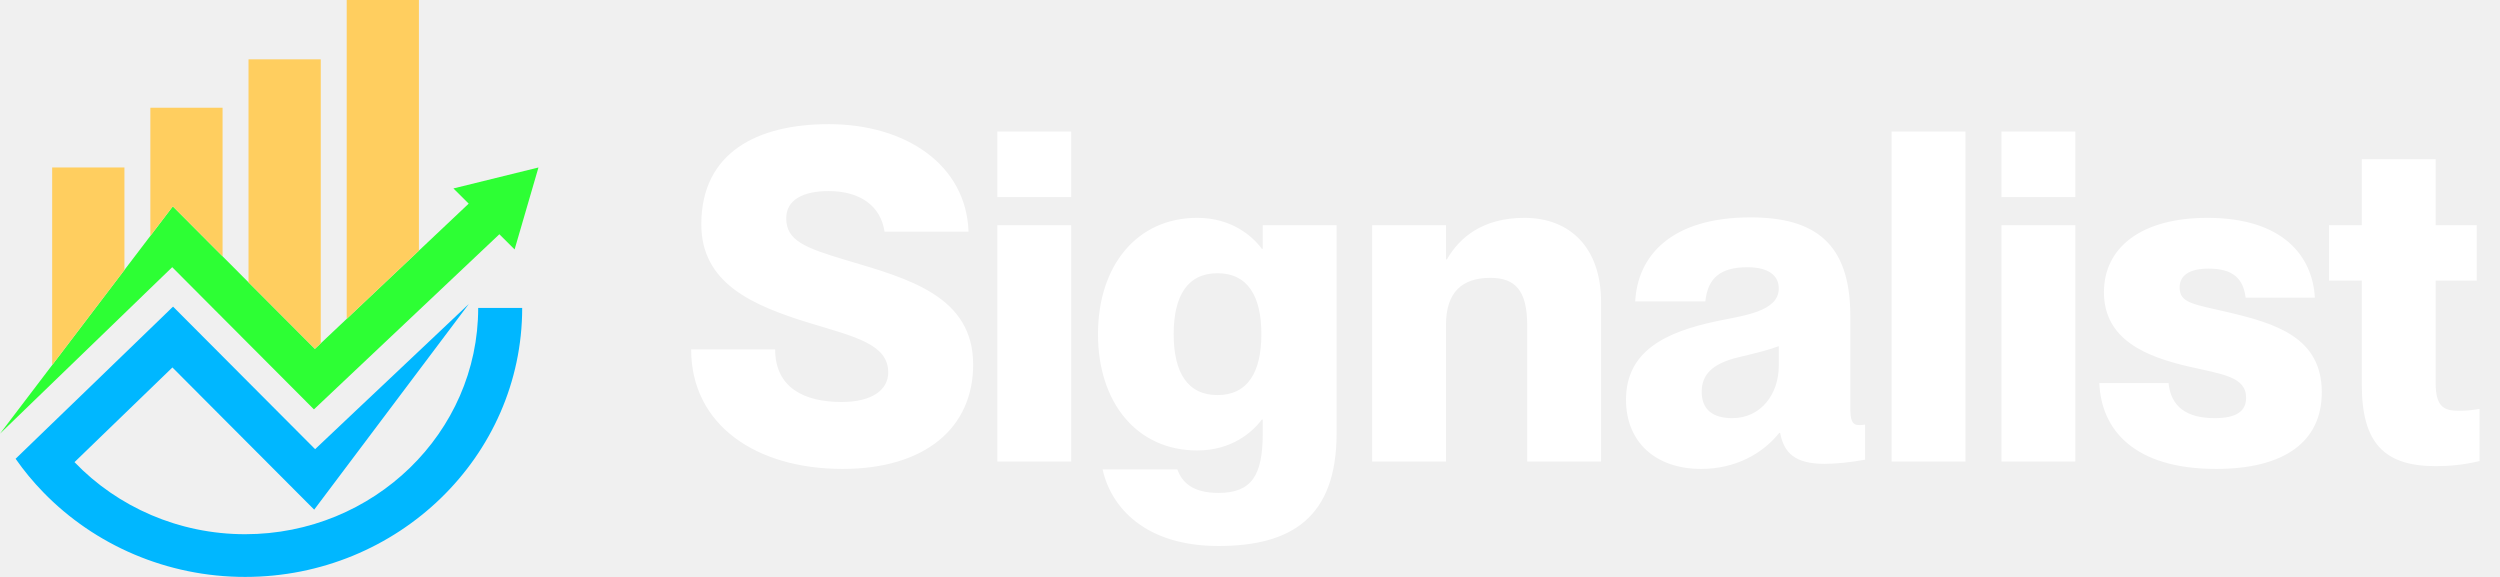
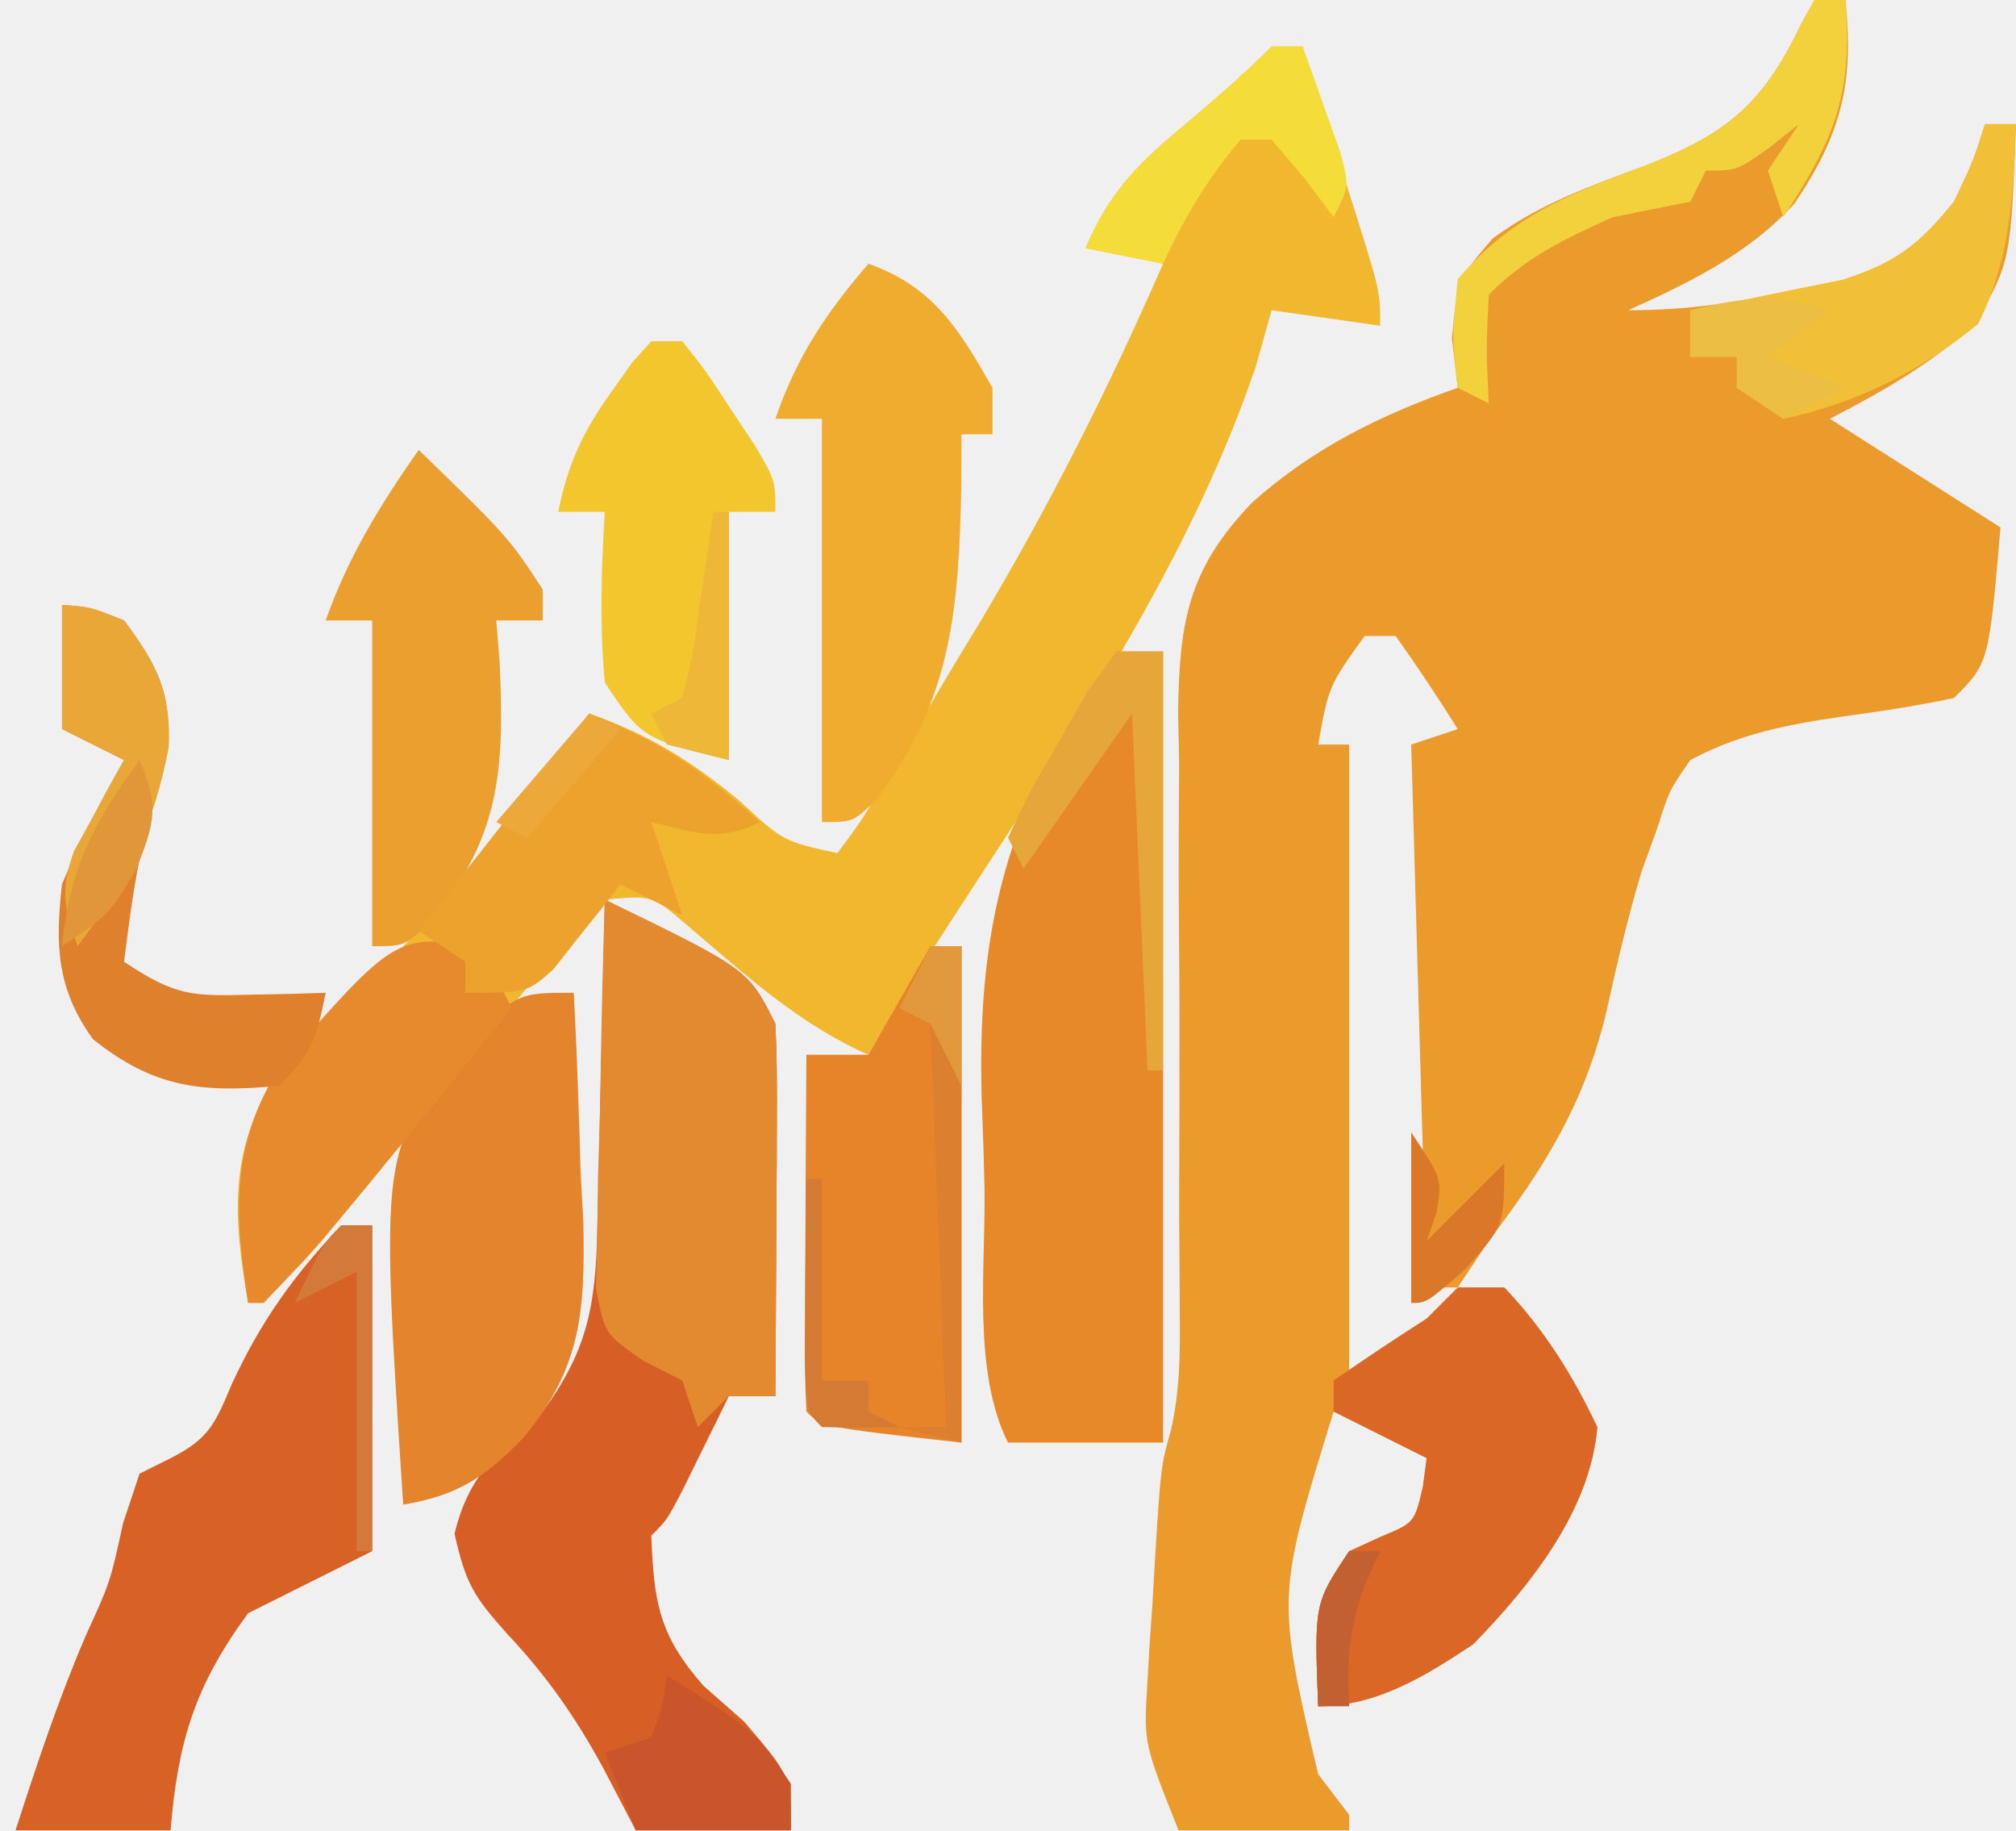
- <svg xmlns="http://www.w3.org/2000/svg" width="130" height="30" viewBox="0 0 130 30" fill="none">
-   <path d="M28 8.709L26.759 12.971L25.967 12.181L21.784 16.132L18.781 18.968L16.325 21.287L14.013 18.968L12.923 17.875L11.574 16.521L11.169 16.116L8.955 13.893L8.104 14.715L7.819 14.99L6.47 16.296L5.117 17.604L3.724 18.95L3.705 18.968L1.711 20.895L0 22.55L2.724 18.968L6.47 14.039L7.819 12.266L8.986 10.73L11.574 13.328L12.68 14.439L12.923 14.681L16.375 18.142L16.68 17.853L18.029 16.58L18.628 16.014L20.372 14.366L21.784 13.033L24.372 10.589L23.578 9.799L28 8.709Z" fill="#2DFF34" />
-   <path d="M6.47 8.709V14.039L2.724 18.968H2.713V8.709H6.47Z" fill="#FFCE5F" />
-   <path d="M27.154 16.014C27.154 23.726 20.692 30 12.745 30C8.69 30 4.918 28.346 2.252 25.599C1.726 25.059 1.244 24.477 0.811 23.856L2.467 22.256L5.13 19.686L5.871 18.968L6.47 18.39L7.819 17.085L8.117 16.797L8.821 16.116L8.934 16.003L8.936 16.005L8.999 15.945L11.574 18.528L12.693 19.652L16.386 23.357L18.639 21.227L20.385 19.58L21.032 18.968L21.784 18.258L24.383 15.802L16.338 26.502L11.18 21.33L8.966 19.108L8.117 19.928L5.13 22.816L3.874 24.031C6.119 26.37 9.311 27.779 12.745 27.779C19.429 27.779 24.866 22.502 24.866 16.014H27.154V16.014Z" fill="#00B7FF" />
-   <path d="M11.574 5.603V13.328L8.986 10.73L7.819 12.266V5.603H11.574Z" fill="#FFCE5F" />
-   <path d="M16.68 3.086V17.853L16.375 18.142L12.923 14.682V3.086H16.68Z" fill="#FFCE5F" />
-   <path d="M21.784 0V13.033L20.372 14.366L18.628 16.014L18.029 16.58V0H21.784Z" fill="#FFCE5F" />
-   <path d="M43.812 24.384C39.324 24.384 35.94 22.104 35.94 18.168H40.308C40.308 20.16 41.82 20.904 43.764 20.904C45.372 20.904 46.188 20.256 46.188 19.368C46.188 17.904 44.484 17.52 42.108 16.8C39.132 15.888 36.468 14.736 36.468 11.664C36.468 7.92 39.396 6.456 43.092 6.456C47.1 6.456 50.244 8.568 50.364 12.048H45.996C45.804 10.728 44.748 9.936 43.092 9.936C41.796 9.936 40.884 10.368 40.884 11.352C40.884 12.504 41.844 12.888 44.028 13.536C47.268 14.496 50.604 15.408 50.604 18.96C50.604 22.248 48.108 24.384 43.812 24.384ZM55.702 10.248H51.862V6.84H55.702V10.248ZM55.702 24H51.862V11.712H55.702V24ZM65.663 12.936V11.712H69.503V22.536C69.503 26.928 67.127 28.392 63.359 28.392C59.543 28.392 57.767 26.376 57.335 24.408H61.223C61.463 25.08 62.015 25.632 63.359 25.632C65.087 25.632 65.663 24.72 65.663 22.536V21.816H65.615C65.135 22.464 64.055 23.424 62.255 23.424C59.111 23.424 57.095 20.928 57.095 17.376C57.095 13.824 59.111 11.328 62.255 11.328C64.055 11.328 65.135 12.288 65.615 12.936H65.663ZM63.311 20.544C64.871 20.544 65.591 19.368 65.591 17.376C65.591 15.384 64.871 14.208 63.311 14.208C61.751 14.208 61.031 15.384 61.031 17.376C61.031 19.368 61.751 20.544 63.311 20.544ZM79.271 11.328C81.647 11.328 83.255 12.888 83.255 15.696V24H79.415V16.92C79.415 15.072 78.767 14.448 77.495 14.448C76.031 14.448 75.191 15.192 75.191 16.896V24H71.351V11.712H75.191V13.488H75.239C75.887 12.36 77.087 11.328 79.271 11.328ZM88.464 24.384C86.064 24.384 84.552 22.968 84.552 20.784C84.552 18.24 86.64 17.256 89.256 16.704C90.6 16.416 92.496 16.224 92.496 15C92.496 14.328 91.968 13.896 90.864 13.896C89.448 13.896 88.8 14.472 88.68 15.672H85.032C85.152 13.32 86.88 11.304 91.032 11.304C94.368 11.304 96.216 12.648 96.216 16.416V21.168C96.216 21.816 96.288 22.104 96.672 22.104C96.768 22.104 96.84 22.104 96.984 22.08V23.904C96.216 24.048 95.424 24.12 94.872 24.12C93.336 24.12 92.76 23.544 92.568 22.512H92.52C91.656 23.592 90.24 24.384 88.464 24.384ZM90.072 21.744C91.608 21.744 92.496 20.448 92.496 19.032V18C91.992 18.192 91.416 18.336 90.408 18.576C88.992 18.912 88.488 19.512 88.488 20.376C88.488 21.312 89.088 21.744 90.072 21.744ZM102.203 24H98.363V6.84H102.203V24ZM107.916 10.248H104.076V6.84H107.916V10.248ZM107.916 24H104.076V11.712H107.916V24ZM115.237 24.384C110.941 24.384 109.261 22.32 109.165 19.92H112.765C112.885 21.144 113.701 21.744 115.165 21.744C116.293 21.744 116.797 21.384 116.797 20.688C116.797 19.584 115.573 19.464 113.797 19.056C111.637 18.552 109.405 17.688 109.405 15.192C109.405 12.888 111.325 11.328 114.781 11.328C118.717 11.328 120.253 13.32 120.373 15.48H116.773C116.653 14.496 116.125 13.968 114.853 13.968C113.797 13.968 113.341 14.352 113.341 14.952C113.341 15.768 114.061 15.816 115.909 16.248C118.333 16.824 120.733 17.544 120.733 20.4C120.733 22.968 118.789 24.384 115.237 24.384ZM127.902 21.36C128.262 21.36 128.478 21.336 128.934 21.264V23.976C128.118 24.168 127.422 24.24 126.654 24.24C123.966 24.24 122.814 23.016 122.814 20.016V14.592H121.11V11.712H122.814V8.28H126.654V11.712H128.79V14.592H126.654V19.92C126.654 21.24 127.158 21.36 127.902 21.36Z" fill="white" />
+ <svg xmlns="http://www.w3.org/2000/svg" version="1.1" width="130" height="118">
+   <path d="M0 0 C0.66 0 1.32 0 2 0 C2.56 5.378 1.741 8.631 -1.289 13.133 C-4.277 16.393 -8.014 18.194 -12 20 C-8.233 20 -5.168 19.541 -1.5 18.75 C-0.376 18.518 0.748 18.286 1.906 18.047 C5.298 16.899 6.765 15.757 9 13 C10.254 10.368 10.254 10.368 11 8 C11.66 8 12.32 8 13 8 C12.657 16.838 12.657 16.838 10.375 20.875 C7.435 23.506 4.501 25.182 1 27 C4.63 29.31 8.26 31.62 12 34 C11.25 42.75 11.25 42.75 9 45 C7.077 45.409 5.135 45.731 3.188 46 C-0.809 46.556 -4.422 47.071 -8 49 C-9.357 50.955 -9.357 50.955 -10.125 53.375 C-10.45 54.268 -10.775 55.162 -11.109 56.082 C-12.017 59.056 -12.706 62.027 -13.375 65.062 C-14.76 71.002 -17.338 75.196 -21 80 C-21.66 80.99 -22.32 81.98 -23 83 C-22.01 83 -21.02 83 -20 83 C-17.443 85.682 -15.581 88.655 -14 92 C-14.437 97.354 -18.298 102.201 -22 106 C-25.077 108.048 -28.234 110 -32 110 C-32.25 103.375 -32.25 103.375 -30 100 C-29.319 99.691 -28.639 99.381 -27.938 99.062 C-25.793 98.167 -25.793 98.167 -25.25 95.875 C-25.168 95.256 -25.085 94.638 -25 94 C-26.98 93.01 -28.96 92.02 -31 91 C-34.683 102.91 -34.683 102.91 -32 114.375 C-31.34 115.241 -30.68 116.108 -30 117 C-30 117.33 -30 117.66 -30 118 C-33.63 118 -37.26 118 -41 118 C-43.251 112.372 -43.251 112.372 -43.012 108.496 C-42.965 107.673 -42.918 106.85 -42.869 106.002 C-42.809 105.156 -42.749 104.309 -42.688 103.438 C-42.639 102.587 -42.591 101.737 -42.541 100.861 C-42.149 94.527 -42.149 94.527 -41.49 92.192 C-40.925 89.663 -40.897 87.399 -40.922 84.808 C-40.928 83.773 -40.933 82.738 -40.939 81.671 C-40.948 80.558 -40.956 79.444 -40.965 78.297 C-40.961 75.931 -40.955 73.565 -40.947 71.199 C-40.937 67.475 -40.937 63.752 -40.976 60.028 C-41.009 56.429 -40.991 52.833 -40.965 49.234 C-40.987 48.129 -41.01 47.023 -41.033 45.884 C-40.943 40.053 -40.377 36.678 -36.252 32.392 C-32.302 28.866 -27.967 26.748 -23 25 C-23.124 23.948 -23.247 22.896 -23.375 21.812 C-23 18 -23 18 -20.75 15.375 C-17.716 13.138 -14.455 11.993 -10.938 10.688 C-5.634 8.637 -3.305 6.687 -0.867 1.574 C-0.438 0.795 -0.438 0.795 0 0 Z M-29 41 C-31.316 44.221 -31.316 44.221 -32 48 C-31.34 48 -30.68 48 -30 48 C-30 61.53 -30 75.06 -30 89 C-25.024 86.499 -25.024 86.499 -23 83 C-23.66 83 -24.32 83 -25 83 C-25.495 65.675 -25.495 65.675 -26 48 C-25.01 47.67 -24.02 47.34 -23 47 C-24.274 44.962 -25.611 42.961 -27 41 C-27.66 41 -28.32 41 -29 41 Z " fill="#EB9B2B" transform="translate(117,0)" />
+   <path d="M0 0 C0.66 0 1.32 0 2 0 C2.837 2.624 3.67 5.249 4.5 7.875 C4.858 8.995 4.858 8.995 5.223 10.137 C7 15.773 7 15.773 7 18 C4.69 17.67 2.38 17.34 0 17 C-0.33 18.176 -0.66 19.351 -1 20.562 C-5.561 34.076 -14.099 46.147 -21.756 58.048 C-23.216 60.339 -24.622 62.659 -26 65 C-30.511 63.012 -33.925 59.837 -37.66 56.68 C-39.926 54.708 -39.926 54.708 -43 55 C-44.836 56.893 -46.477 58.765 -48.125 60.812 C-48.607 61.396 -49.089 61.98 -49.586 62.581 C-51.951 65.451 -54.282 68.348 -56.617 71.242 C-57.404 72.214 -58.19 73.186 -59 74.188 C-60.052 75.508 -60.052 75.508 -61.125 76.855 C-63 79 -63 79 -66 81 C-66.988 75.373 -67.285 70.855 -63.938 66.023 C-61.544 63.501 -59.095 61.068 -56.601 58.647 C-53.754 55.718 -51.299 52.485 -48.812 49.25 C-48.331 48.629 -47.85 48.008 -47.354 47.368 C-46.232 45.915 -45.115 44.458 -44 43 C-40.172 44.341 -37.434 46.05 -34.312 48.625 C-31.503 51.233 -31.503 51.233 -28 52 C-26.38 49.819 -26.38 49.819 -24.734 46.988 C-24.091 45.919 -23.448 44.85 -22.785 43.748 C-22.114 42.614 -21.442 41.481 -20.75 40.312 C-20.094 39.229 -19.438 38.146 -18.762 37.029 C-14.295 29.547 -10.493 21.979 -7 14 C-9.475 13.505 -9.475 13.505 -12 13 C-10.567 9.61 -8.812 7.722 -6 5.375 C-3.923 3.627 -1.92 1.92 0 0 Z " fill="#F1B82F" transform="translate(82,3)" />
+   <path d="M0 0 C9.246 4.493 9.246 4.493 11 8 C11.085 9.813 11.107 11.63 11.098 13.445 C11.094 14.522 11.091 15.598 11.088 16.707 C11.08 17.835 11.071 18.963 11.062 20.125 C11.058 21.261 11.053 22.396 11.049 23.566 C11.037 26.378 11.021 29.189 11 32 C10.01 32 9.02 32 8 32 C7.723 32.566 7.446 33.132 7.16 33.715 C6.798 34.448 6.436 35.182 6.062 35.938 C5.703 36.668 5.343 37.399 4.973 38.152 C4 40 4 40 3 41 C3.165 45.297 3.489 47.421 6.375 50.688 C7.241 51.451 8.107 52.214 9 53 C12 56.517 12 56.517 12 60 C8.7 60 5.4 60 2 60 C1.299 58.659 0.598 57.319 -0.125 55.938 C-1.91 52.674 -3.762 50.015 -6.312 47.312 C-8.426 44.941 -8.978 44.098 -9.688 40.875 C-8.771 37.042 -6.888 35.619 -4 33 C-1.135 29.079 -0.598 26.205 -0.488 21.387 C-0.453 20.14 -0.417 18.892 -0.381 17.607 C-0.358 16.314 -0.336 15.02 -0.312 13.688 C-0.278 12.375 -0.244 11.062 -0.209 9.709 C-0.127 6.473 -0.057 3.237 0 0 Z " fill="#D75F25" transform="translate(39,58)" />
+   <path d="M0 0 C0.99 0 1.98 0 3 0 C3 16.83 3 33.66 3 51 C-0.3 51 -3.6 51 -7 51 C-9.299 46.402 -8.438 39.764 -8.515 34.665 C-8.546 33.076 -8.594 31.488 -8.658 29.9 C-9.147 17.751 -7.098 9.931 0 0 Z " fill="#E88929" transform="translate(72,42)" />
+   <path d="M0 0 C0.66 0 1.32 0 2 0 C2 6.93 2 13.86 2 21 C-1.96 22.98 -1.96 22.98 -6 25 C-9.43 29.662 -10.534 33.288 -11 39 C-14.3 39 -17.6 39 -21 39 C-19.611 34.701 -18.226 30.525 -16.438 26.375 C-14.89 22.992 -14.89 22.992 -14.062 19.188 C-13.537 17.61 -13.537 17.61 -13 16 C-12.358 15.682 -11.716 15.363 -11.055 15.035 C-8.532 13.764 -8.14 12.813 -7.062 10.25 C-5.194 6.202 -3.073 3.235 0 0 Z " fill="#D86225" transform="translate(22,79)" />
+   <path d="M0 0 C9.246 4.493 9.246 4.493 11 8 C11.085 9.813 11.107 11.63 11.098 13.445 C11.094 14.522 11.091 15.598 11.088 16.707 C11.08 17.835 11.071 18.963 11.062 20.125 C11.058 21.261 11.053 22.396 11.049 23.566 C11.037 26.378 11.021 29.189 11 32 C10.01 32 9.02 32 8 32 C7.34 32.66 6.68 33.32 6 34 C5.505 32.515 5.505 32.515 5 31 C4.164 30.575 3.329 30.151 2.468 29.714 C0 28 0 28 -0.568 25.089 C-0.541 23.932 -0.515 22.774 -0.488 21.582 C-0.472 20.328 -0.456 19.075 -0.439 17.783 C-0.398 16.473 -0.356 15.163 -0.312 13.812 C-0.287 12.477 -0.265 11.142 -0.244 9.807 C-0.185 6.537 -0.103 3.269 0 0 Z " fill="#E38A30" transform="translate(39,58)" />
+   <path d="M0 0 C0.205 3.833 0.328 7.664 0.438 11.5 C0.496 12.578 0.555 13.655 0.615 14.766 C0.738 20.511 0.493 24.209 -3.277 28.719 C-5.732 31.251 -7.508 32.417 -11 33 C-12.482 10.212 -12.482 10.212 -7.188 3.562 C-3.689 0 -3.689 0 0 0 Z " fill="#E4842C" transform="translate(37,64)" />
+   <path d="M0 0 C0.66 0 1.32 0 2 0 C2 10.56 2 21.12 2 32 C-7 31 -7 31 -8 30 C-8.087 28.292 -8.107 26.581 -8.098 24.871 C-8.094 23.837 -8.091 22.802 -8.088 21.736 C-8.08 20.648 -8.071 19.559 -8.062 18.438 C-8.058 17.345 -8.053 16.253 -8.049 15.127 C-8.037 12.418 -8.021 9.709 -8 7 C-6.68 7 -5.36 7 -4 7 C-2.68 4.69 -1.36 2.38 0 0 Z " fill="#E78328" transform="translate(60,61)" />
+   <path d="M0 0 C4.211 1.504 5.832 4.207 8 8 C8 8.99 8 9.98 8 11 C7.34 11 6.68 11 6 11 C5.997 12.051 5.995 13.101 5.992 14.184 C5.826 22.141 5.455 28.032 0.473 34.594 C-1 36 -1 36 -3 36 C-3 27.42 -3 18.84 -3 10 C-3.99 10 -4.98 10 -6 10 C-4.63 6.005 -2.743 3.2 0 0 Z " fill="#EFAC2E" transform="translate(56,17)" />
+   <path d="M0 0 C0.99 0 1.98 0 3 0 C5.557 2.682 7.419 5.655 9 9 C8.563 14.354 4.702 19.201 1 23 C-2.077 25.048 -5.234 27 -9 27 C-9.25 20.375 -9.25 20.375 -7 17 C-5.979 16.536 -5.979 16.536 -4.938 16.062 C-2.793 15.167 -2.793 15.167 -2.25 12.875 C-2.167 12.256 -2.085 11.637 -2 11 C-3.98 10.01 -5.96 9.02 -8 8 C-8 7.34 -8 6.68 -8 6 C-6.027 4.627 -4.025 3.296 -2 2 C-1.34 1.34 -0.68 0.68 0 0 Z " fill="#DA6726" transform="translate(94,83)" />
+   <path d="M0 0 C5.802 5.645 5.802 5.645 8 9 C8 9.66 8 10.32 8 11 C7.01 11 6.02 11 5 11 C5.07 11.846 5.139 12.691 5.211 13.562 C5.555 20.767 5.261 25.139 0.508 30.707 C-1 32 -1 32 -3 32 C-3 25.07 -3 18.14 -3 11 C-3.99 11 -4.98 11 -6 11 C-4.55 6.89 -2.489 3.567 0 0 Z " fill="#EB9F2E" transform="translate(27,29)" />
+   <path d="M0 0 C0.66 0 1.32 0 2 0 C3.508 1.898 3.508 1.898 5.125 4.375 C5.664 5.187 6.203 5.999 6.758 6.836 C8 9 8 9 8 11 C7.01 11 6.02 11 5 11 C5 16.28 5 21.56 5 27 C-0.6 25.6 -0.6 25.6 -3 22 C-3.34 18.31 -3.229 14.695 -3 11 C-3.99 11 -4.98 11 -6 11 C-5.391 7.907 -4.401 5.804 -2.562 3.25 C-2.131 2.636 -1.699 2.023 -1.254 1.391 C-0.633 0.702 -0.633 0.702 0 0 Z " fill="#F3C62E" transform="translate(42,22)" />
+   <path d="M0 0 C1 2 1 2 2 4 C-10.218 19.072 -10.218 19.072 -14 23 C-14.33 23 -14.66 23 -15 23 C-15.904 17.244 -16.138 12.801 -12.949 7.754 C-5.484 -0.751 -5.484 -0.751 0 0 Z " fill="#E68A2D" transform="translate(31,61)" />
+   <path d="M0 0 C1.812 0.125 1.812 0.125 4 1 C6.037 3.716 7.137 5.697 6.773 9.152 C6.421 10.69 6.035 12.221 5.617 13.742 C4.779 16.807 4.402 19.851 4 23 C7.314 25.209 8.345 25.225 12.188 25.125 C13.539 25.098 13.539 25.098 14.918 25.07 C15.605 25.047 16.292 25.024 17 25 C16.427 27.867 16.139 28.861 14 31 C9.043 31.468 5.93 31.144 2 28 C-0.344 24.763 -0.452 21.917 0 18 C1.152 15.225 2.516 12.61 4 10 C2.68 9.34 1.36 8.68 0 8 C0 5.36 0 2.72 0 0 Z " fill="#DE802C" transform="translate(4,39)" />
+   <path d="M0 0 C4.95 1.98 7.139 3.588 11 7 C8.333 8.333 6.833 7.671 4 7 C4.66 8.98 5.32 10.96 6 13 C4.68 12.34 3.36 11.68 2 11 C1.613 11.505 1.227 12.011 0.828 12.531 C0.307 13.181 -0.213 13.831 -0.75 14.5 C-1.26 15.15 -1.771 15.799 -2.297 16.469 C-4 18 -4 18 -8 18 C-8 17.34 -8 16.68 -8 16 C-8.99 15.34 -9.98 14.68 -11 14 C-7.37 9.38 -3.74 4.76 0 0 Z " fill="#EDA22E" transform="translate(38,46)" />
+   <path d="M0 0 C0.66 0 1.32 0 2 0 C1.821 4.608 1.646 8.709 -0.438 12.875 C-4.124 15.932 -8.3 17.988 -13 19 C-13.99 18.34 -14.98 17.68 -16 17 C-16 16.34 -16 15.68 -16 15 C-16.99 15 -17.98 15 -19 15 C-19 14.01 -19 13.02 -19 12 C-18.108 11.83 -17.216 11.66 -16.297 11.484 C-15.126 11.242 -13.956 11 -12.75 10.75 C-11.59 10.518 -10.43 10.286 -9.234 10.047 C-5.733 8.914 -4.28 7.839 -2 5 C-0.746 2.368 -0.746 2.368 0 0 Z " fill="#F1C037" transform="translate(128,8)" />
+   <path d="M0 0 C0.66 0 1.32 0 2 0 C2.499 6.118 1.249 9.025 -2 14 C-2.33 13.01 -2.66 12.02 -3 11 C-2.34 10.01 -1.68 9.02 -1 8 C-1.619 8.495 -2.237 8.99 -2.875 9.5 C-5 11 -5 11 -7 11 C-7.33 11.66 -7.66 12.32 -8 13 C-9.667 13.333 -11.333 13.667 -13 14 C-16.157 15.424 -18.548 16.548 -21 19 C-21.167 22.583 -21.167 22.583 -21 26 C-21.66 25.67 -22.32 25.34 -23 25 C-23.375 21.812 -23.375 21.812 -23 18 C-19.495 13.91 -15.943 12.545 -10.938 10.688 C-5.634 8.637 -3.305 6.687 -0.867 1.574 C-0.438 0.795 -0.438 0.795 0 0 Z " fill="#F2D13D" transform="translate(117,0)" />
+   <path d="M0 0 C1.812 0.125 1.812 0.125 4 1 C6.04 3.72 7.07 5.735 6.879 9.188 C5.908 14.276 4.144 17.913 1 22 C0.117 19.533 -0.131 18.361 0.777 15.859 C1.16 15.163 1.543 14.467 1.938 13.75 C2.318 13.044 2.698 12.337 3.09 11.609 C3.39 11.078 3.691 10.547 4 10 C2.68 9.34 1.36 8.68 0 8 C0 5.36 0 2.72 0 0 Z " fill="#E9A737" transform="translate(4,39)" />
+   <path d="M0 0 C0.66 0 1.32 0 2 0 C2.53 1.455 3.049 2.914 3.562 4.375 C3.853 5.187 4.143 5.999 4.441 6.836 C5 9 5 9 4 11 C3.381 10.175 2.763 9.35 2.125 8.5 C1.073 7.263 1.073 7.263 0 6 C-0.66 6 -1.32 6 -2 6 C-4.122 8.475 -5.631 11.05 -7 14 C-8.65 13.67 -10.3 13.34 -12 13 C-10.567 9.61 -8.812 7.722 -6 5.375 C-3.923 3.627 -1.92 1.92 0 0 Z " fill="#F5DD39" transform="translate(82,3)" />
+   <path d="M0 0 C5.75 3.625 5.75 3.625 8 7 C8 7.99 8 8.98 8 10 C4.7 10 1.4 10 -2 10 C-2.66 8.35 -3.32 6.7 -4 5 C-3.01 4.67 -2.02 4.34 -1 4 C-0.267 1.985 -0.267 1.985 0 0 Z " fill="#CB552B" transform="translate(43,108)" />
+   <path d="M0 0 C0.99 0 1.98 0 3 0 C3 8.91 3 17.82 3 27 C2.67 27 2.34 27 2 27 C1.67 19.41 1.34 11.82 1 4 C-1.31 7.3 -3.62 10.6 -6 14 C-6.33 13.34 -6.66 12.68 -7 12 C-5.672 9.18 -5.672 9.18 -3.75 5.875 C-3.126 4.779 -2.502 3.684 -1.859 2.555 C-1.246 1.712 -0.632 0.869 0 0 Z " fill="#E6A73A" transform="translate(72,42)" />
+   <path d="M0 0 C0.66 0 1.32 0 2 0 C2 10.56 2 21.12 2 32 C0.68 31.67 -0.64 31.34 -2 31 C-1.01 31 -0.02 31 1 31 C0.67 22.42 0.34 13.84 0 5 C-0.66 4.67 -1.32 4.34 -2 4 C-1.34 2.68 -0.68 1.36 0 0 Z " fill="#DC7F2F" transform="translate(60,61)" />
+   <path d="M0 0 C-1.32 0.99 -2.64 1.98 -4 3 C-1.525 3.99 -1.525 3.99 1 5 C-0.98 5.99 -0.98 5.99 -3 7 C-3.99 6.34 -4.98 5.68 -6 5 C-6 4.34 -6 3.68 -6 3 C-6.99 3 -7.98 3 -9 3 C-9 2.01 -9 1.02 -9 0 C-5.622 -0.845 -3.325 -1.108 0 0 Z " fill="#ECBF44" transform="translate(118,20)" />
+   <path d="M0 0 C0.66 0 1.32 0 2 0 C2 6.93 2 13.86 2 21 C1.67 21 1.34 21 1 21 C1 15.06 1 9.12 1 3 C-0.98 3.99 -0.98 3.99 -3 5 C-1.125 1.125 -1.125 1.125 0 0 Z " fill="#D3793A" transform="translate(22,79)" />
+   <path d="M0 0 C0.33 0 0.66 0 1 0 C1 5.28 1 10.56 1 16 C-0.32 15.67 -1.64 15.34 -3 15 C-3.33 14.34 -3.66 13.68 -4 13 C-3.34 12.67 -2.68 12.34 -2 12 C-1.308 9.19 -1.308 9.19 -0.875 5.938 C-0.707 4.833 -0.54 3.728 -0.367 2.59 C-0.246 1.735 -0.125 0.881 0 0 Z " fill="#EEB737" transform="translate(46,33)" />
+   <path d="M0 0 C2 3 2 3 1.625 5.188 C1.316 6.085 1.316 6.085 1 7 C1.454 6.546 1.907 6.093 2.375 5.625 C3.583 4.417 4.792 3.208 6 2 C6 6 6 6 3.562 8.75 C1 11 1 11 0 11 C0 7.37 0 3.74 0 0 Z " fill="#DB7729" transform="translate(91,73)" />
+   <path d="M0 0 C1.274 3.01 0.997 4.008 -0.25 7.125 C-2 10 -2 10 -5 12 C-4.524 7.001 -2.968 4.022 0 0 Z " fill="#E1963A" transform="translate(9,49)" />
+   <path d="M0 0 C0.33 0 0.66 0 1 0 C1 4.29 1 8.58 1 13 C1.99 13 2.98 13 4 13 C4 13.66 4 14.32 4 15 C4.66 15.33 5.32 15.66 6 16 C4.334 16.043 2.666 16.041 1 16 C0 15 0 15 -0.098 11.621 C-0.091 10.227 -0.079 8.832 -0.062 7.438 C-0.058 6.727 -0.053 6.016 -0.049 5.283 C-0.037 3.522 -0.019 1.761 0 0 Z " fill="#D57A32" transform="translate(52,76)" />
+   <path d="M0 0 C0.66 0 1.32 0 2 0 C1.67 0.722 1.34 1.444 1 2.188 C-0.006 5.017 -0.17 7.029 0 10 C-0.66 10 -1.32 10 -2 10 C-2.25 3.375 -2.25 3.375 0 0 Z " fill="#C26031" transform="translate(87,100)" />
+   <path d="M0 0 C0.66 0 1.32 0 2 0 C2 2.97 2 5.94 2 9 C1.34 7.68 0.68 6.36 0 5 C-0.66 4.67 -1.32 4.34 -2 4 C-1.34 2.68 -0.68 1.36 0 0 Z " fill="#E1993C" transform="translate(60,61)" />
+   <path d="M0 0 C0.66 0.33 1.32 0.66 2 1 C0.02 3.31 -1.96 5.62 -4 8 C-4.66 7.67 -5.32 7.34 -6 7 C-4.02 4.69 -2.04 2.38 0 0 Z " fill="#ECA939" transform="translate(38,46)" />
</svg>
